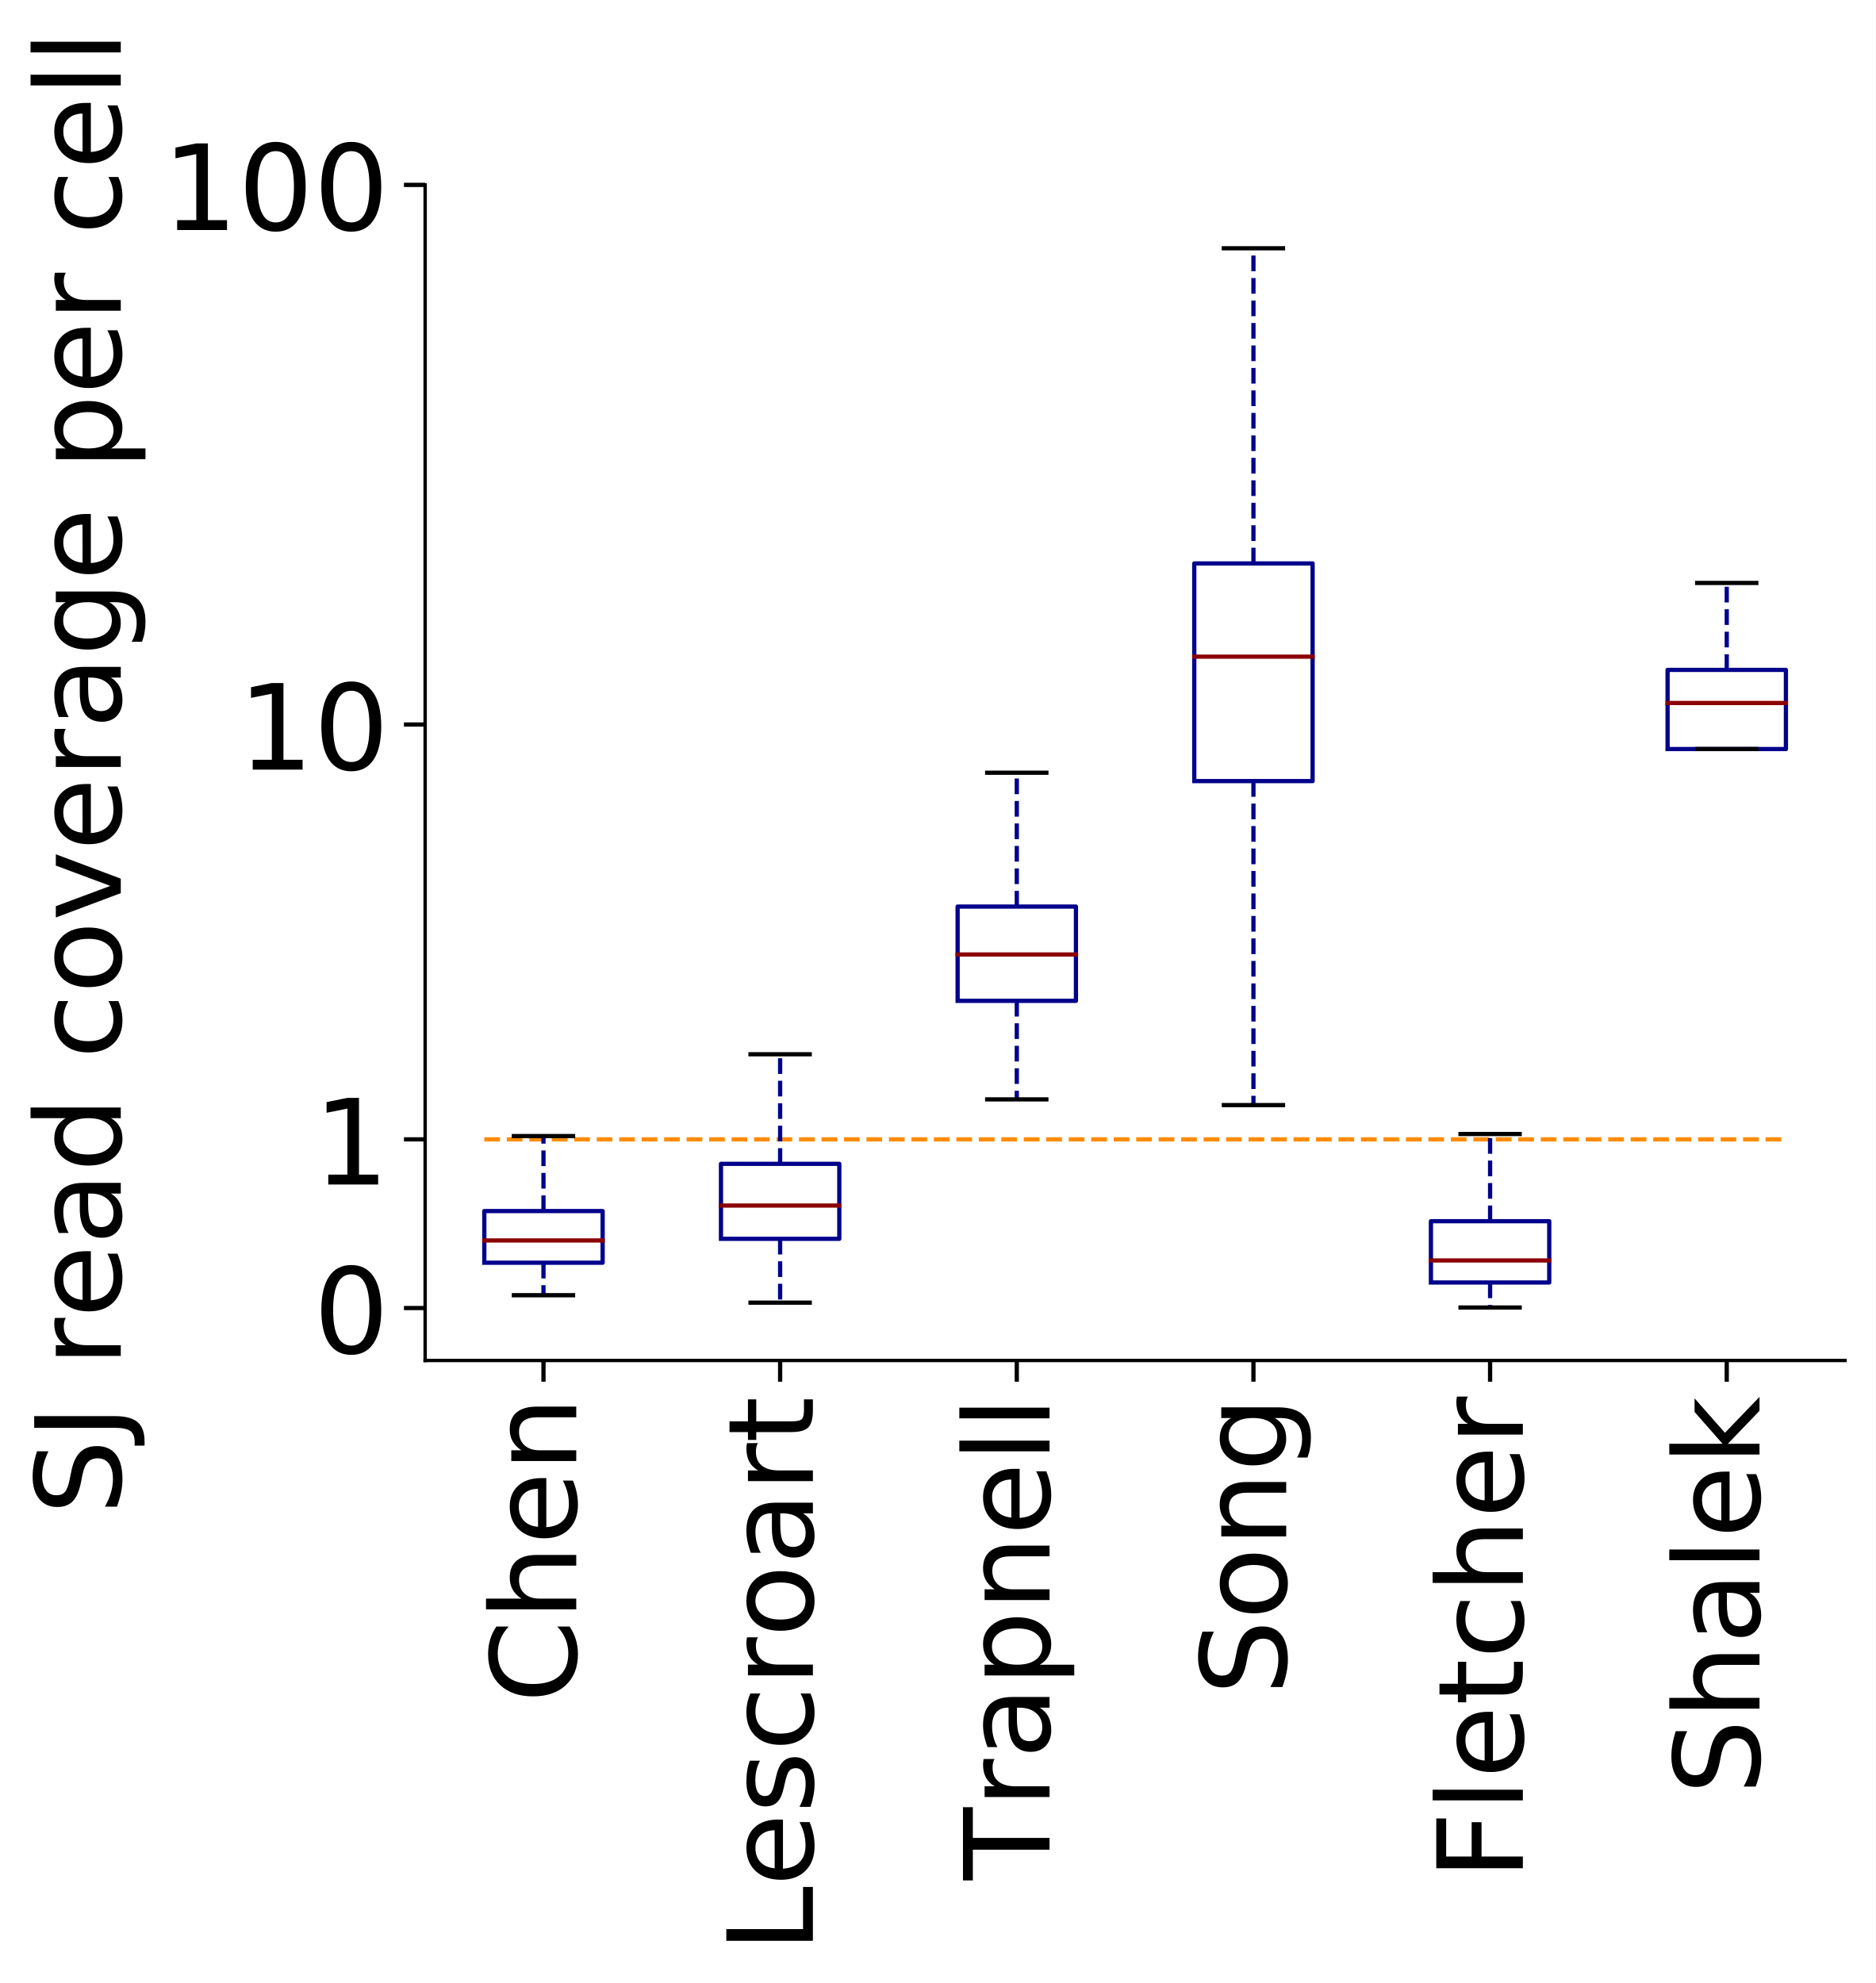
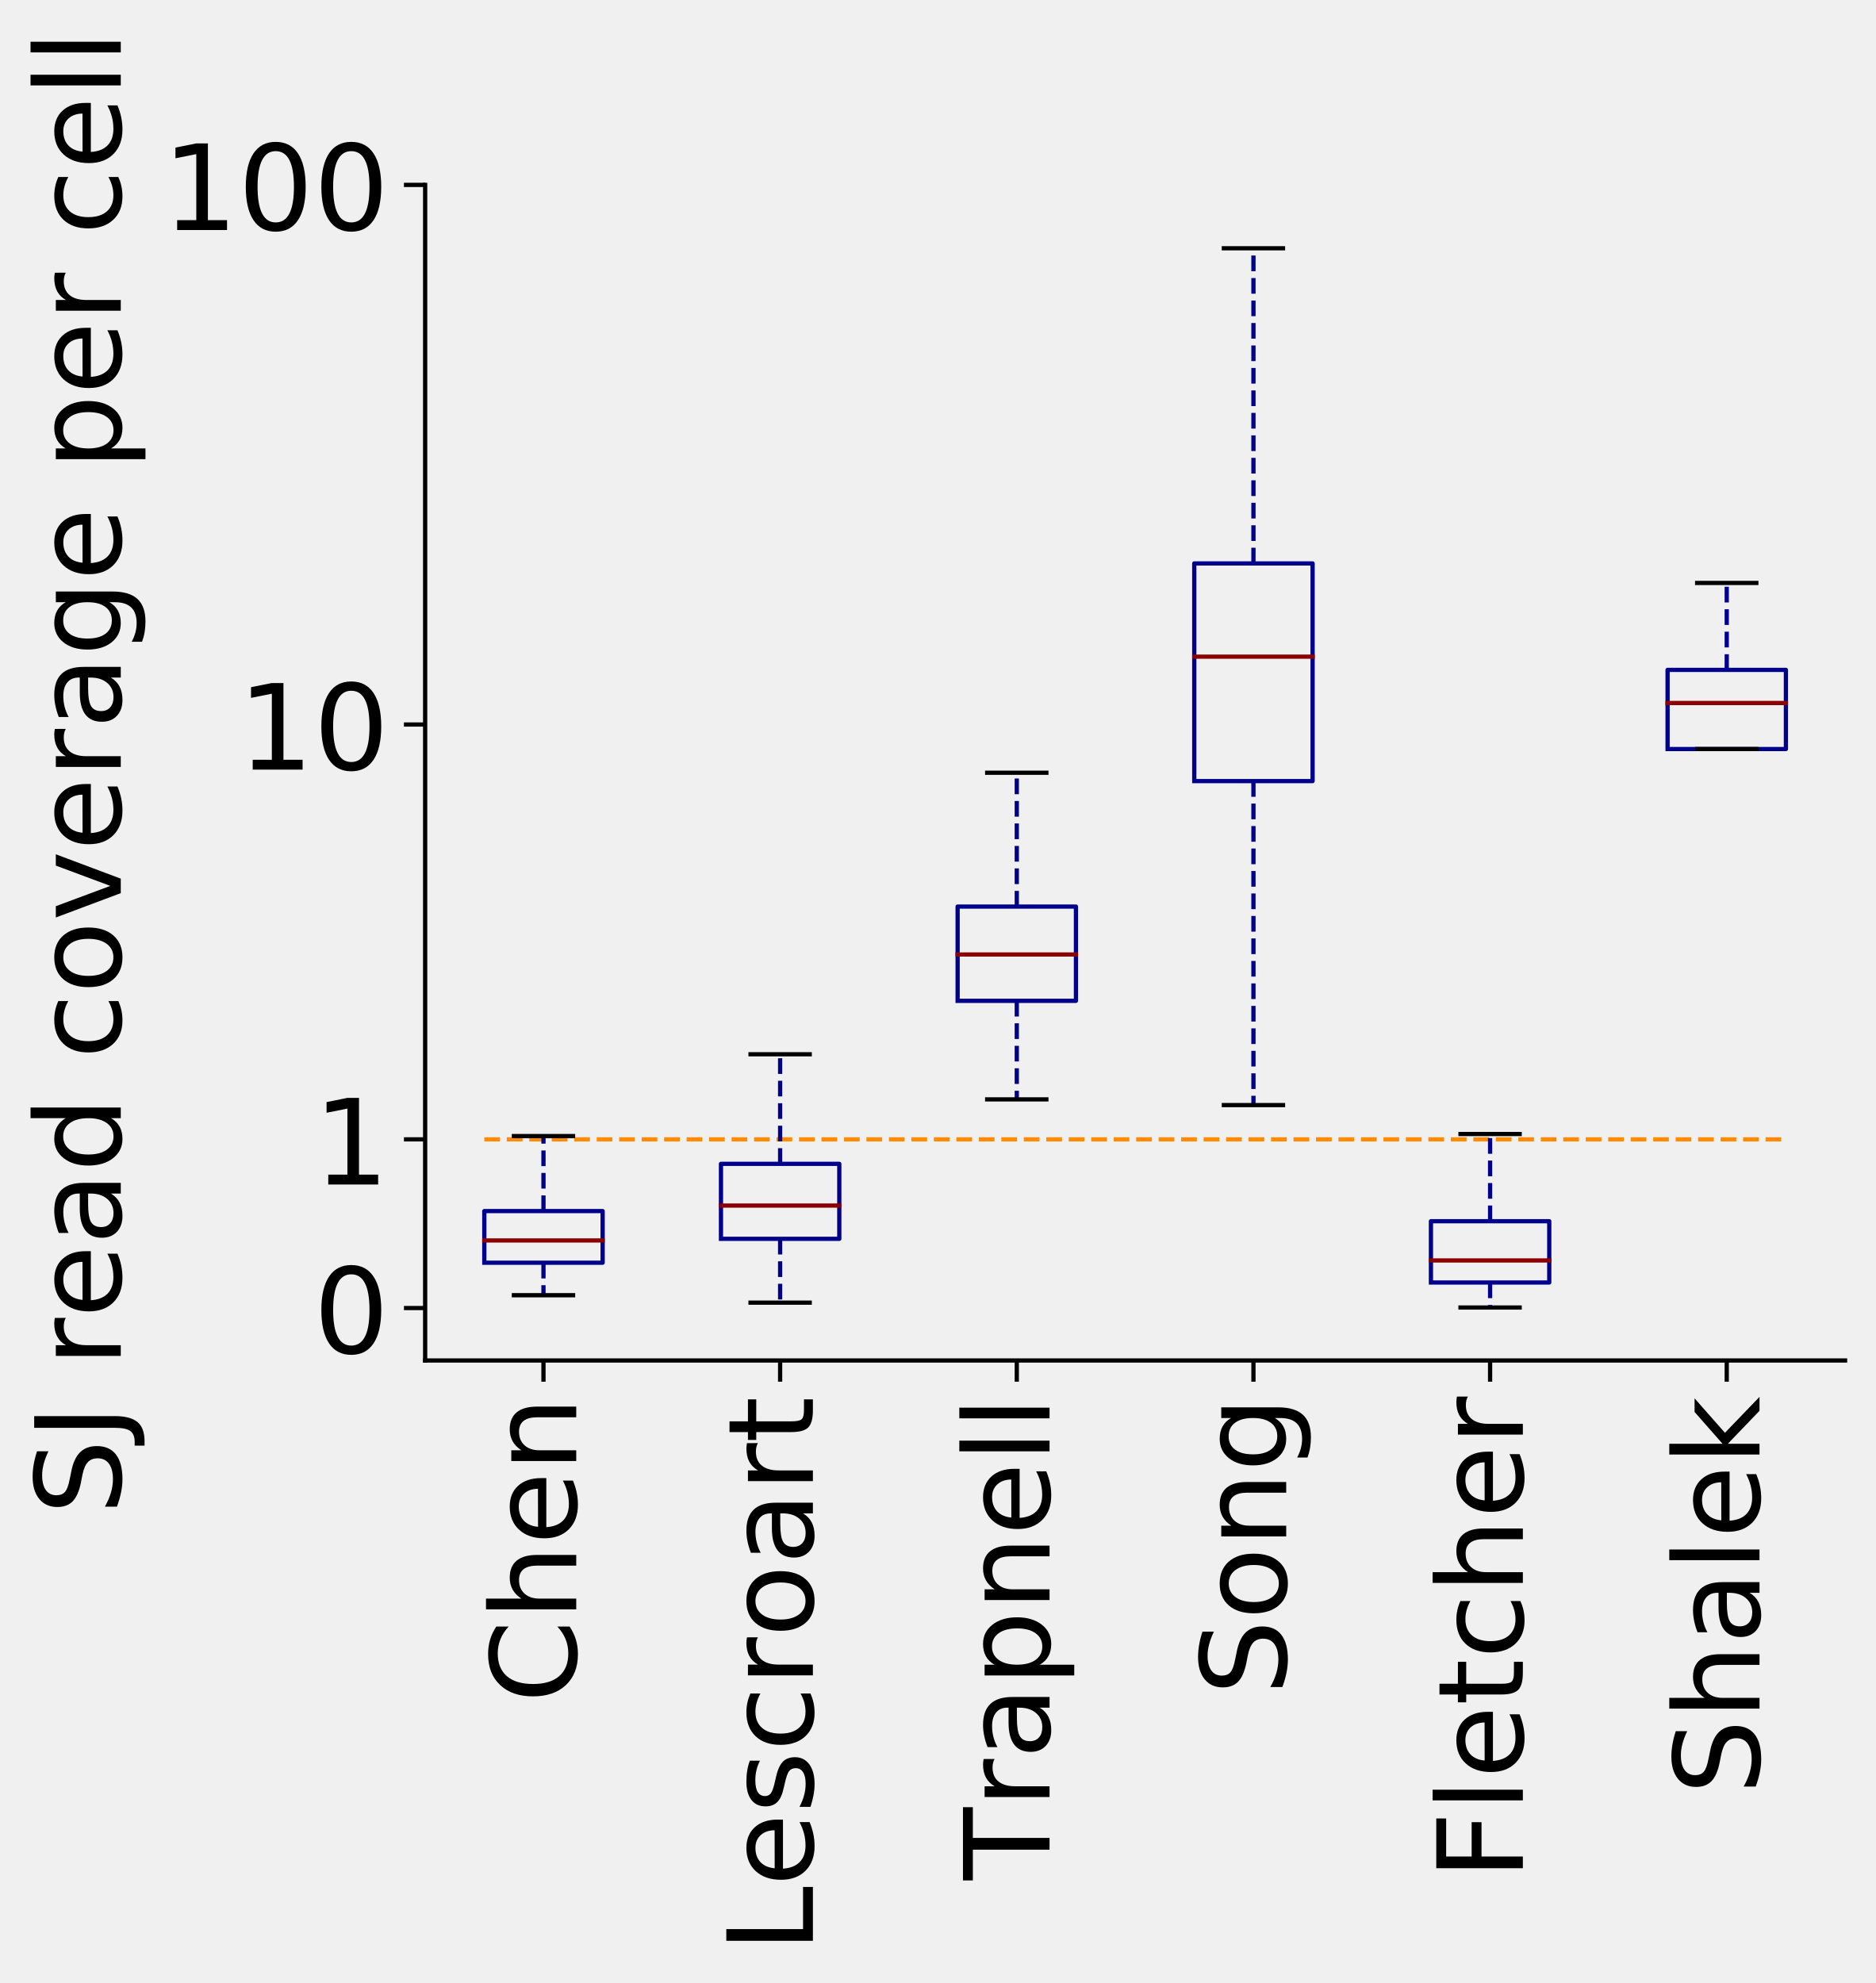
<svg xmlns="http://www.w3.org/2000/svg" xmlns:xlink="http://www.w3.org/1999/xlink" height="467.586pt" version="1.1" viewBox="0 0 442.244 467.586" width="442.244pt">
  <defs>
    <style type="text/css">
*{stroke-linecap:butt;stroke-linejoin:round;}
  </style>
  </defs>
  <g id="figure_1">
    <g id="patch_1">
-       <path d="M 0 467.586  L 442.244 467.586  L 442.244 0  L 0 0  z " style="fill:#ffffff;" />
+       <path d="M 0 467.586  L 442.244 467.586  L 442.244 0  L 0 0  z " style="fill:none;" />
    </g>
    <g id="axes_1">
      <g id="patch_2">
-         <path d="M 100.244 320.798  L 435.044 320.798  L 435.044 43.598  L 100.244 43.598  z " style="fill:#ffffff;" />
+         <path d="M 100.244 320.798  L 435.044 320.798  L 435.044 43.598  L 100.244 43.598  z " style="fill:none;" />
      </g>
      <g id="matplotlib.axis_1">
        <g id="xtick_1">
          <g id="line2d_1">
            <defs>
-               <path d="M 0 0  L 0 5  " id="md940c4e7e4" style="stroke:#000000;" />
-             </defs>
-             <g>
-               <use style="stroke:#000000;" x="128.144" xlink:href="#md940c4e7e4" y="320.798" />
+               <path d="M 0 0  L 0 5  " id="m76bfeadeec" style="stroke:#000000;" />
+             </defs>
+             <g>
+               <use style="stroke:#000000;" x="128.144" xlink:href="#m76bfeadeec" y="320.798" />
            </g>
          </g>
          <g id="text_1">
            <defs>
              <path d="M 64.406 67.281  L 64.406 56.891  Q 59.422 61.531 53.781 63.812  Q 48.141 66.109 41.797 66.109  Q 29.297 66.109 22.656 58.469  Q 16.016 50.828 16.016 36.375  Q 16.016 21.969 22.656 14.328  Q 29.297 6.688 41.797 6.688  Q 48.141 6.688 53.781 8.984  Q 59.422 11.281 64.406 15.922  L 64.406 5.609  Q 59.234 2.094 53.438 0.328  Q 47.656 -1.422 41.219 -1.422  Q 24.656 -1.422 15.125 8.703  Q 5.609 18.844 5.609 36.375  Q 5.609 53.953 15.125 64.078  Q 24.656 74.219 41.219 74.219  Q 47.75 74.219 53.531 72.484  Q 59.328 70.75 64.406 67.281  z " id="DejaVuSans-67" />
              <path d="M 54.891 33.016  L 54.891 0  L 45.906 0  L 45.906 32.719  Q 45.906 40.484 42.875 44.328  Q 39.844 48.188 33.797 48.188  Q 26.516 48.188 22.312 43.547  Q 18.109 38.922 18.109 30.906  L 18.109 0  L 9.078 0  L 9.078 75.984  L 18.109 75.984  L 18.109 46.188  Q 21.344 51.125 25.703 53.562  Q 30.078 56 35.797 56  Q 45.219 56 50.047 50.172  Q 54.891 44.344 54.891 33.016  z " id="DejaVuSans-104" />
              <path d="M 56.203 29.594  L 56.203 25.203  L 14.891 25.203  Q 15.484 15.922 20.484 11.062  Q 25.484 6.203 34.422 6.203  Q 39.594 6.203 44.453 7.469  Q 49.312 8.734 54.109 11.281  L 54.109 2.781  Q 49.266 0.734 44.188 -0.344  Q 39.109 -1.422 33.891 -1.422  Q 20.797 -1.422 13.156 6.188  Q 5.516 13.812 5.516 26.812  Q 5.516 40.234 12.766 48.109  Q 20.016 56 32.328 56  Q 43.359 56 49.781 48.891  Q 56.203 41.797 56.203 29.594  z M 47.219 32.234  Q 47.125 39.594 43.094 43.984  Q 39.062 48.391 32.422 48.391  Q 24.906 48.391 20.391 44.141  Q 15.875 39.891 15.188 32.172  z " id="DejaVuSans-101" />
              <path d="M 54.891 33.016  L 54.891 0  L 45.906 0  L 45.906 32.719  Q 45.906 40.484 42.875 44.328  Q 39.844 48.188 33.797 48.188  Q 26.516 48.188 22.312 43.547  Q 18.109 38.922 18.109 30.906  L 18.109 0  L 9.078 0  L 9.078 54.688  L 18.109 54.688  L 18.109 46.188  Q 21.344 51.125 25.703 53.562  Q 30.078 56 35.797 56  Q 45.219 56 50.047 50.172  Q 54.891 44.344 54.891 33.016  z " id="DejaVuSans-110" />
            </defs>
            <g transform="translate(135.87 401.5684)rotate(-90)scale(0.28 -0.28)">
              <use xlink:href="#DejaVuSans-67" />
              <use x="69.824" xlink:href="#DejaVuSans-104" />
              <use x="133.203" xlink:href="#DejaVuSans-101" />
              <use x="194.727" xlink:href="#DejaVuSans-110" />
            </g>
          </g>
        </g>
        <g id="xtick_2">
          <g id="line2d_2">
            <g>
-               <use style="stroke:#000000;" x="183.944" xlink:href="#md940c4e7e4" y="320.798" />
+               <use style="stroke:#000000;" x="183.944" xlink:href="#m76bfeadeec" y="320.798" />
            </g>
          </g>
          <g id="text_2">
            <defs>
              <path d="M 9.812 72.906  L 19.672 72.906  L 19.672 8.297  L 55.172 8.297  L 55.172 0  L 9.812 0  z " id="DejaVuSans-76" />
              <path d="M 44.281 53.078  L 44.281 44.578  Q 40.484 46.531 36.375 47.5  Q 32.281 48.484 27.875 48.484  Q 21.188 48.484 17.844 46.438  Q 14.5 44.391 14.5 40.281  Q 14.5 37.156 16.891 35.375  Q 19.281 33.594 26.516 31.984  L 29.594 31.297  Q 39.156 29.25 43.188 25.516  Q 47.219 21.781 47.219 15.094  Q 47.219 7.469 41.188 3.016  Q 35.156 -1.422 24.609 -1.422  Q 20.219 -1.422 15.453 -0.562  Q 10.688 0.297 5.422 2  L 5.422 11.281  Q 10.406 8.688 15.234 7.391  Q 20.062 6.109 24.812 6.109  Q 31.156 6.109 34.562 8.281  Q 37.984 10.453 37.984 14.406  Q 37.984 18.062 35.516 20.016  Q 33.062 21.969 24.703 23.781  L 21.578 24.516  Q 13.234 26.266 9.516 29.906  Q 5.812 33.547 5.812 39.891  Q 5.812 47.609 11.281 51.797  Q 16.75 56 26.812 56  Q 31.781 56 36.172 55.266  Q 40.578 54.547 44.281 53.078  z " id="DejaVuSans-115" />
              <path d="M 48.781 52.594  L 48.781 44.188  Q 44.969 46.297 41.141 47.344  Q 37.312 48.391 33.406 48.391  Q 24.656 48.391 19.812 42.844  Q 14.984 37.312 14.984 27.297  Q 14.984 17.281 19.812 11.734  Q 24.656 6.203 33.406 6.203  Q 37.312 6.203 41.141 7.25  Q 44.969 8.297 48.781 10.406  L 48.781 2.094  Q 45.016 0.344 40.984 -0.531  Q 36.969 -1.422 32.422 -1.422  Q 20.062 -1.422 12.781 6.344  Q 5.516 14.109 5.516 27.297  Q 5.516 40.672 12.859 48.328  Q 20.219 56 33.016 56  Q 37.156 56 41.109 55.141  Q 45.062 54.297 48.781 52.594  z " id="DejaVuSans-99" />
              <path d="M 41.109 46.297  Q 39.594 47.172 37.812 47.578  Q 36.031 48 33.891 48  Q 26.266 48 22.188 43.047  Q 18.109 38.094 18.109 28.812  L 18.109 0  L 9.078 0  L 9.078 54.688  L 18.109 54.688  L 18.109 46.188  Q 20.953 51.172 25.484 53.578  Q 30.031 56 36.531 56  Q 37.453 56 38.578 55.875  Q 39.703 55.766 41.062 55.516  z " id="DejaVuSans-114" />
              <path d="M 30.609 48.391  Q 23.391 48.391 19.188 42.75  Q 14.984 37.109 14.984 27.297  Q 14.984 17.484 19.156 11.844  Q 23.344 6.203 30.609 6.203  Q 37.797 6.203 41.984 11.859  Q 46.188 17.531 46.188 27.297  Q 46.188 37.016 41.984 42.703  Q 37.797 48.391 30.609 48.391  z M 30.609 56  Q 42.328 56 49.016 48.375  Q 55.719 40.766 55.719 27.297  Q 55.719 13.875 49.016 6.219  Q 42.328 -1.422 30.609 -1.422  Q 18.844 -1.422 12.172 6.219  Q 5.516 13.875 5.516 27.297  Q 5.516 40.766 12.172 48.375  Q 18.844 56 30.609 56  z " id="DejaVuSans-111" />
              <path d="M 34.281 27.484  Q 23.391 27.484 19.188 25  Q 14.984 22.516 14.984 16.5  Q 14.984 11.719 18.141 8.906  Q 21.297 6.109 26.703 6.109  Q 34.188 6.109 38.703 11.406  Q 43.219 16.703 43.219 25.484  L 43.219 27.484  z M 52.203 31.203  L 52.203 0  L 43.219 0  L 43.219 8.297  Q 40.141 3.328 35.547 0.953  Q 30.953 -1.422 24.312 -1.422  Q 15.922 -1.422 10.953 3.297  Q 6 8.016 6 15.922  Q 6 25.141 12.172 29.828  Q 18.359 34.516 30.609 34.516  L 43.219 34.516  L 43.219 35.406  Q 43.219 41.609 39.141 45  Q 35.062 48.391 27.688 48.391  Q 23 48.391 18.547 47.266  Q 14.109 46.141 10.016 43.891  L 10.016 52.203  Q 14.938 54.109 19.578 55.047  Q 24.219 56 28.609 56  Q 40.484 56 46.344 49.844  Q 52.203 43.703 52.203 31.203  z " id="DejaVuSans-97" />
              <path d="M 18.312 70.219  L 18.312 54.688  L 36.812 54.688  L 36.812 47.703  L 18.312 47.703  L 18.312 18.016  Q 18.312 11.328 20.141 9.422  Q 21.969 7.516 27.594 7.516  L 36.812 7.516  L 36.812 0  L 27.594 0  Q 17.188 0 13.234 3.875  Q 9.281 7.766 9.281 18.016  L 9.281 47.703  L 2.688 47.703  L 2.688 54.688  L 9.281 54.688  L 9.281 70.219  z " id="DejaVuSans-116" />
            </defs>
            <g transform="translate(191.67 460.3859)rotate(-90)scale(0.28 -0.28)">
              <use xlink:href="#DejaVuSans-76" />
              <use x="55.697" xlink:href="#DejaVuSans-101" />
              <use x="117.221" xlink:href="#DejaVuSans-115" />
              <use x="169.32" xlink:href="#DejaVuSans-99" />
              <use x="224.301" xlink:href="#DejaVuSans-114" />
              <use x="265.383" xlink:href="#DejaVuSans-111" />
              <use x="326.564" xlink:href="#DejaVuSans-97" />
              <use x="387.844" xlink:href="#DejaVuSans-114" />
              <use x="428.957" xlink:href="#DejaVuSans-116" />
            </g>
          </g>
        </g>
        <g id="xtick_3">
          <g id="line2d_3">
            <g>
-               <use style="stroke:#000000;" x="239.744" xlink:href="#md940c4e7e4" y="320.798" />
+               <use style="stroke:#000000;" x="239.744" xlink:href="#m76bfeadeec" y="320.798" />
            </g>
          </g>
          <g id="text_3">
            <defs>
              <path d="M -0.297 72.906  L 61.375 72.906  L 61.375 64.594  L 35.5 64.594  L 35.5 0  L 25.594 0  L 25.594 64.594  L -0.297 64.594  z " id="DejaVuSans-84" />
              <path d="M 18.109 8.203  L 18.109 -20.797  L 9.078 -20.797  L 9.078 54.688  L 18.109 54.688  L 18.109 46.391  Q 20.953 51.266 25.266 53.625  Q 29.594 56 35.594 56  Q 45.562 56 51.781 48.094  Q 58.016 40.188 58.016 27.297  Q 58.016 14.406 51.781 6.484  Q 45.562 -1.422 35.594 -1.422  Q 29.594 -1.422 25.266 0.953  Q 20.953 3.328 18.109 8.203  z M 48.688 27.297  Q 48.688 37.203 44.609 42.844  Q 40.531 48.484 33.406 48.484  Q 26.266 48.484 22.188 42.844  Q 18.109 37.203 18.109 27.297  Q 18.109 17.391 22.188 11.75  Q 26.266 6.109 33.406 6.109  Q 40.531 6.109 44.609 11.75  Q 48.688 17.391 48.688 27.297  z " id="DejaVuSans-112" />
              <path d="M 9.422 75.984  L 18.406 75.984  L 18.406 0  L 9.422 0  z " id="DejaVuSans-108" />
            </defs>
            <g transform="translate(247.47 443.3147)rotate(-90)scale(0.28 -0.28)">
              <use xlink:href="#DejaVuSans-84" />
              <use x="60.865" xlink:href="#DejaVuSans-114" />
              <use x="101.979" xlink:href="#DejaVuSans-97" />
              <use x="163.258" xlink:href="#DejaVuSans-112" />
              <use x="226.734" xlink:href="#DejaVuSans-110" />
              <use x="290.113" xlink:href="#DejaVuSans-101" />
              <use x="351.637" xlink:href="#DejaVuSans-108" />
              <use x="379.42" xlink:href="#DejaVuSans-108" />
            </g>
          </g>
        </g>
        <g id="xtick_4">
          <g id="line2d_4">
            <g>
-               <use style="stroke:#000000;" x="295.544" xlink:href="#md940c4e7e4" y="320.798" />
+               <use style="stroke:#000000;" x="295.544" xlink:href="#m76bfeadeec" y="320.798" />
            </g>
          </g>
          <g id="text_4">
            <defs>
              <path d="M 53.516 70.516  L 53.516 60.891  Q 47.906 63.578 42.922 64.891  Q 37.938 66.219 33.297 66.219  Q 25.25 66.219 20.875 63.094  Q 16.5 59.969 16.5 54.203  Q 16.5 49.359 19.406 46.891  Q 22.312 44.438 30.422 42.922  L 36.375 41.703  Q 47.406 39.594 52.656 34.297  Q 57.906 29 57.906 20.125  Q 57.906 9.516 50.797 4.047  Q 43.703 -1.422 29.984 -1.422  Q 24.812 -1.422 18.969 -0.25  Q 13.141 0.922 6.891 3.219  L 6.891 13.375  Q 12.891 10.016 18.656 8.297  Q 24.422 6.594 29.984 6.594  Q 38.422 6.594 43.016 9.906  Q 47.609 13.234 47.609 19.391  Q 47.609 24.75 44.312 27.781  Q 41.016 30.812 33.5 32.328  L 27.484 33.5  Q 16.453 35.688 11.516 40.375  Q 6.594 45.062 6.594 53.422  Q 6.594 63.094 13.406 68.656  Q 20.219 74.219 32.172 74.219  Q 37.312 74.219 42.625 73.281  Q 47.953 72.359 53.516 70.516  z " id="DejaVuSans-83" />
              <path d="M 45.406 27.984  Q 45.406 37.75 41.375 43.109  Q 37.359 48.484 30.078 48.484  Q 22.859 48.484 18.828 43.109  Q 14.797 37.75 14.797 27.984  Q 14.797 18.266 18.828 12.891  Q 22.859 7.516 30.078 7.516  Q 37.359 7.516 41.375 12.891  Q 45.406 18.266 45.406 27.984  z M 54.391 6.781  Q 54.391 -7.172 48.188 -13.984  Q 42 -20.797 29.203 -20.797  Q 24.469 -20.797 20.266 -20.094  Q 16.062 -19.391 12.109 -17.922  L 12.109 -9.188  Q 16.062 -11.328 19.922 -12.344  Q 23.781 -13.375 27.781 -13.375  Q 36.625 -13.375 41.016 -8.766  Q 45.406 -4.156 45.406 5.172  L 45.406 9.625  Q 42.625 4.781 38.281 2.391  Q 33.938 0 27.875 0  Q 17.828 0 11.672 7.656  Q 5.516 15.328 5.516 27.984  Q 5.516 40.672 11.672 48.328  Q 17.828 56 27.875 56  Q 33.938 56 38.281 53.609  Q 42.625 51.219 45.406 46.391  L 45.406 54.688  L 54.391 54.688  z " id="DejaVuSans-103" />
            </defs>
            <g transform="translate(303.27 399.7266)rotate(-90)scale(0.28 -0.28)">
              <use xlink:href="#DejaVuSans-83" />
              <use x="63.477" xlink:href="#DejaVuSans-111" />
              <use x="124.658" xlink:href="#DejaVuSans-110" />
              <use x="188.037" xlink:href="#DejaVuSans-103" />
            </g>
          </g>
        </g>
        <g id="xtick_5">
          <g id="line2d_5">
            <g>
-               <use style="stroke:#000000;" x="351.344" xlink:href="#md940c4e7e4" y="320.798" />
+               <use style="stroke:#000000;" x="351.344" xlink:href="#m76bfeadeec" y="320.798" />
            </g>
          </g>
          <g id="text_5">
            <defs>
              <path d="M 9.812 72.906  L 51.703 72.906  L 51.703 64.594  L 19.672 64.594  L 19.672 43.109  L 48.578 43.109  L 48.578 34.812  L 19.672 34.812  L 19.672 0  L 9.812 0  z " id="DejaVuSans-70" />
            </defs>
            <g transform="translate(359.07 443.2666)rotate(-90)scale(0.28 -0.28)">
              <use xlink:href="#DejaVuSans-70" />
              <use x="57.52" xlink:href="#DejaVuSans-108" />
              <use x="85.303" xlink:href="#DejaVuSans-101" />
              <use x="146.826" xlink:href="#DejaVuSans-116" />
              <use x="186.035" xlink:href="#DejaVuSans-99" />
              <use x="241.016" xlink:href="#DejaVuSans-104" />
              <use x="304.395" xlink:href="#DejaVuSans-101" />
              <use x="365.918" xlink:href="#DejaVuSans-114" />
            </g>
          </g>
        </g>
        <g id="xtick_6">
          <g id="line2d_6">
            <g>
-               <use style="stroke:#000000;" x="407.144" xlink:href="#md940c4e7e4" y="320.798" />
+               <use style="stroke:#000000;" x="407.144" xlink:href="#m76bfeadeec" y="320.798" />
            </g>
          </g>
          <g id="text_6">
            <defs>
              <path d="M 9.078 75.984  L 18.109 75.984  L 18.109 31.109  L 44.922 54.688  L 56.391 54.688  L 27.391 29.109  L 57.625 0  L 45.906 0  L 18.109 26.703  L 18.109 0  L 9.078 0  z " id="DejaVuSans-107" />
            </defs>
            <g transform="translate(414.87 423.1984)rotate(-90)scale(0.28 -0.28)">
              <use xlink:href="#DejaVuSans-83" />
              <use x="63.477" xlink:href="#DejaVuSans-104" />
              <use x="126.855" xlink:href="#DejaVuSans-97" />
              <use x="188.135" xlink:href="#DejaVuSans-108" />
              <use x="215.918" xlink:href="#DejaVuSans-101" />
              <use x="277.441" xlink:href="#DejaVuSans-107" />
            </g>
          </g>
        </g>
      </g>
      <g id="matplotlib.axis_2">
        <g id="ytick_1">
          <g id="line2d_7">
            <defs>
-               <path d="M 0 0  L -5 0  " id="m7cf2bd9c4a" style="stroke:#000000;" />
-             </defs>
-             <g>
-               <use style="stroke:#000000;" x="100.244" xlink:href="#m7cf2bd9c4a" y="308.437" />
+               <path d="M 0 0  L -5 0  " id="m19c609152f" style="stroke:#000000;" />
+             </defs>
+             <g>
+               <use style="stroke:#000000;" x="100.244" xlink:href="#m19c609152f" y="308.437" />
            </g>
          </g>
          <g id="text_7">
            <defs>
              <path d="M 31.781 66.406  Q 24.172 66.406 20.328 58.906  Q 16.5 51.422 16.5 36.375  Q 16.5 21.391 20.328 13.891  Q 24.172 6.391 31.781 6.391  Q 39.453 6.391 43.281 13.891  Q 47.125 21.391 47.125 36.375  Q 47.125 51.422 43.281 58.906  Q 39.453 66.406 31.781 66.406  z M 31.781 74.219  Q 44.047 74.219 50.516 64.516  Q 56.984 54.828 56.984 36.375  Q 56.984 17.969 50.516 8.266  Q 44.047 -1.422 31.781 -1.422  Q 19.531 -1.422 13.062 8.266  Q 6.594 17.969 6.594 36.375  Q 6.594 54.828 13.062 64.516  Q 19.531 74.219 31.781 74.219  z " id="DejaVuSans-48" />
            </defs>
            <g transform="translate(73.92875 319.075)scale(0.28 -0.28)">
              <use xlink:href="#DejaVuSans-48" />
            </g>
          </g>
        </g>
        <g id="ytick_2">
          <g id="line2d_8">
            <g>
-               <use style="stroke:#000000;" x="100.244" xlink:href="#m7cf2bd9c4a" y="268.661" />
+               <use style="stroke:#000000;" x="100.244" xlink:href="#m19c609152f" y="268.661" />
            </g>
          </g>
          <g id="text_8">
            <defs>
              <path d="M 12.406 8.297  L 28.516 8.297  L 28.516 63.922  L 10.984 60.406  L 10.984 69.391  L 28.422 72.906  L 38.281 72.906  L 38.281 8.297  L 54.391 8.297  L 54.391 0  L 12.406 0  z " id="DejaVuSans-49" />
            </defs>
            <g transform="translate(73.92875 279.2987)scale(0.28 -0.28)">
              <use xlink:href="#DejaVuSans-49" />
            </g>
          </g>
        </g>
        <g id="ytick_3">
          <g id="line2d_9">
            <g>
-               <use style="stroke:#000000;" x="100.244" xlink:href="#m7cf2bd9c4a" y="170.834" />
+               <use style="stroke:#000000;" x="100.244" xlink:href="#m19c609152f" y="170.834" />
            </g>
          </g>
          <g id="text_9">
            <g transform="translate(56.11375 181.4714)scale(0.28 -0.28)">
              <use xlink:href="#DejaVuSans-49" />
              <use x="63.623" xlink:href="#DejaVuSans-48" />
            </g>
          </g>
        </g>
        <g id="ytick_4">
          <g id="line2d_10">
            <g>
-               <use style="stroke:#000000;" x="100.244" xlink:href="#m7cf2bd9c4a" y="43.598" />
+               <use style="stroke:#000000;" x="100.244" xlink:href="#m19c609152f" y="43.598" />
            </g>
          </g>
          <g id="text_10">
            <g transform="translate(38.29875 54.23562)scale(0.28 -0.28)">
              <use xlink:href="#DejaVuSans-49" />
              <use x="63.623" xlink:href="#DejaVuSans-48" />
              <use x="127.246" xlink:href="#DejaVuSans-48" />
            </g>
          </g>
        </g>
        <g id="text_11">
          <defs>
            <path d="M 9.812 72.906  L 19.672 72.906  L 19.672 5.078  Q 19.672 -8.109 14.672 -14.062  Q 9.672 -20.016 -1.422 -20.016  L -5.172 -20.016  L -5.172 -11.719  L -2.094 -11.719  Q 4.438 -11.719 7.125 -8.047  Q 9.812 -4.391 9.812 5.078  z " id="DejaVuSans-74" />
            <path id="DejaVuSans-32" />
            <path d="M 45.406 46.391  L 45.406 75.984  L 54.391 75.984  L 54.391 0  L 45.406 0  L 45.406 8.203  Q 42.578 3.328 38.25 0.953  Q 33.938 -1.422 27.875 -1.422  Q 17.969 -1.422 11.734 6.484  Q 5.516 14.406 5.516 27.297  Q 5.516 40.188 11.734 48.094  Q 17.969 56 27.875 56  Q 33.938 56 38.25 53.625  Q 42.578 51.266 45.406 46.391  z M 14.797 27.297  Q 14.797 17.391 18.875 11.75  Q 22.953 6.109 30.078 6.109  Q 37.203 6.109 41.297 11.75  Q 45.406 17.391 45.406 27.297  Q 45.406 37.203 41.297 42.844  Q 37.203 48.484 30.078 48.484  Q 22.953 48.484 18.875 42.844  Q 14.797 37.203 14.797 27.297  z " id="DejaVuSans-100" />
            <path d="M 2.984 54.688  L 12.5 54.688  L 29.594 8.797  L 46.688 54.688  L 56.203 54.688  L 35.688 0  L 23.484 0  z " id="DejaVuSans-118" />
          </defs>
          <g transform="translate(28.47563 357.1956)rotate(-90)scale(0.28 -0.28)">
            <use xlink:href="#DejaVuSans-83" />
            <use x="63.477" xlink:href="#DejaVuSans-74" />
            <use x="92.969" xlink:href="#DejaVuSans-32" />
            <use x="124.756" xlink:href="#DejaVuSans-114" />
            <use x="165.838" xlink:href="#DejaVuSans-101" />
            <use x="227.361" xlink:href="#DejaVuSans-97" />
            <use x="288.641" xlink:href="#DejaVuSans-100" />
            <use x="352.117" xlink:href="#DejaVuSans-32" />
            <use x="383.904" xlink:href="#DejaVuSans-99" />
            <use x="438.885" xlink:href="#DejaVuSans-111" />
            <use x="500.066" xlink:href="#DejaVuSans-118" />
            <use x="559.246" xlink:href="#DejaVuSans-101" />
            <use x="620.77" xlink:href="#DejaVuSans-114" />
            <use x="661.883" xlink:href="#DejaVuSans-97" />
            <use x="723.162" xlink:href="#DejaVuSans-103" />
            <use x="786.639" xlink:href="#DejaVuSans-101" />
            <use x="848.162" xlink:href="#DejaVuSans-32" />
            <use x="879.949" xlink:href="#DejaVuSans-112" />
            <use x="943.426" xlink:href="#DejaVuSans-101" />
            <use x="1004.949" xlink:href="#DejaVuSans-114" />
            <use x="1046.062" xlink:href="#DejaVuSans-32" />
            <use x="1077.85" xlink:href="#DejaVuSans-99" />
            <use x="1132.83" xlink:href="#DejaVuSans-101" />
            <use x="1194.354" xlink:href="#DejaVuSans-108" />
            <use x="1222.137" xlink:href="#DejaVuSans-108" />
          </g>
        </g>
      </g>
      <g id="line2d_11">
-         <path clip-path="url(#p51a4ef7380)" d="M 114.194 268.661  L 421.094 268.661  " style="fill:none;stroke:#ff8c00;stroke-dasharray:3.7,1.6;stroke-dashoffset:0;" />
+         <path clip-path="url(#pb08b79e9ce)" d="M 114.194 268.661  L 421.094 268.661  " style="fill:none;stroke:#ff8c00;stroke-dasharray:3.7,1.6;stroke-dashoffset:0;" />
      </g>
      <g id="line2d_12">
-         <path clip-path="url(#p51a4ef7380)" d="M 114.194 297.744  L 142.094 297.744  L 142.094 285.569  L 114.194 285.569  L 114.194 297.744  " style="fill:none;stroke:#00008b;stroke-linecap:square;" />
+         <path clip-path="url(#pb08b79e9ce)" d="M 114.194 297.744  L 142.094 297.744  L 142.094 285.569  L 114.194 285.569  L 114.194 297.744  " style="fill:none;stroke:#00008b;stroke-linecap:square;" />
      </g>
      <g id="line2d_13">
-         <path clip-path="url(#p51a4ef7380)" d="M 128.144 297.744  L 128.144 305.408  " style="fill:none;stroke:#00008b;stroke-dasharray:3.7,1.6;stroke-dashoffset:0;" />
+         <path clip-path="url(#pb08b79e9ce)" d="M 128.144 297.744  L 128.144 305.408  " style="fill:none;stroke:#00008b;stroke-dasharray:3.7,1.6;stroke-dashoffset:0;" />
      </g>
      <g id="line2d_14">
-         <path clip-path="url(#p51a4ef7380)" d="M 128.144 285.569  L 128.144 267.881  " style="fill:none;stroke:#00008b;stroke-dasharray:3.7,1.6;stroke-dashoffset:0;" />
+         <path clip-path="url(#pb08b79e9ce)" d="M 128.144 285.569  L 128.144 267.881  " style="fill:none;stroke:#00008b;stroke-dasharray:3.7,1.6;stroke-dashoffset:0;" />
      </g>
      <g id="line2d_15">
-         <path clip-path="url(#p51a4ef7380)" d="M 121.169 305.408  L 135.119 305.408  " style="fill:none;stroke:#000000;stroke-linecap:square;" />
+         <path clip-path="url(#pb08b79e9ce)" d="M 121.169 305.408  L 135.119 305.408  " style="fill:none;stroke:#000000;stroke-linecap:square;" />
      </g>
      <g id="line2d_16">
-         <path clip-path="url(#p51a4ef7380)" d="M 121.169 267.881  L 135.119 267.881  " style="fill:none;stroke:#000000;stroke-linecap:square;" />
+         <path clip-path="url(#pb08b79e9ce)" d="M 121.169 267.881  L 135.119 267.881  " style="fill:none;stroke:#000000;stroke-linecap:square;" />
      </g>
      <g id="line2d_17">
-         <path clip-path="url(#p51a4ef7380)" d="M 169.994 292.107  L 197.894 292.107  L 197.894 274.434  L 169.994 274.434  L 169.994 292.107  " style="fill:none;stroke:#00008b;stroke-linecap:square;" />
+         <path clip-path="url(#pb08b79e9ce)" d="M 169.994 292.107  L 197.894 292.107  L 197.894 274.434  L 169.994 274.434  L 169.994 292.107  " style="fill:none;stroke:#00008b;stroke-linecap:square;" />
      </g>
      <g id="line2d_18">
-         <path clip-path="url(#p51a4ef7380)" d="M 183.944 292.107  L 183.944 307.16  " style="fill:none;stroke:#00008b;stroke-dasharray:3.7,1.6;stroke-dashoffset:0;" />
+         <path clip-path="url(#pb08b79e9ce)" d="M 183.944 292.107  L 183.944 307.16  " style="fill:none;stroke:#00008b;stroke-dasharray:3.7,1.6;stroke-dashoffset:0;" />
      </g>
      <g id="line2d_19">
-         <path clip-path="url(#p51a4ef7380)" d="M 183.944 274.434  L 183.944 248.591  " style="fill:none;stroke:#00008b;stroke-dasharray:3.7,1.6;stroke-dashoffset:0;" />
+         <path clip-path="url(#pb08b79e9ce)" d="M 183.944 274.434  L 183.944 248.591  " style="fill:none;stroke:#00008b;stroke-dasharray:3.7,1.6;stroke-dashoffset:0;" />
      </g>
      <g id="line2d_20">
-         <path clip-path="url(#p51a4ef7380)" d="M 176.969 307.16  L 190.919 307.16  " style="fill:none;stroke:#000000;stroke-linecap:square;" />
+         <path clip-path="url(#pb08b79e9ce)" d="M 176.969 307.16  L 190.919 307.16  " style="fill:none;stroke:#000000;stroke-linecap:square;" />
      </g>
      <g id="line2d_21">
-         <path clip-path="url(#p51a4ef7380)" d="M 176.969 248.591  L 190.919 248.591  " style="fill:none;stroke:#000000;stroke-linecap:square;" />
+         <path clip-path="url(#pb08b79e9ce)" d="M 176.969 248.591  L 190.919 248.591  " style="fill:none;stroke:#000000;stroke-linecap:square;" />
      </g>
      <g id="line2d_22">
-         <path clip-path="url(#p51a4ef7380)" d="M 225.794 235.993  L 253.694 235.993  L 253.694 213.77  L 225.794 213.77  L 225.794 235.993  " style="fill:none;stroke:#00008b;stroke-linecap:square;" />
+         <path clip-path="url(#pb08b79e9ce)" d="M 225.794 235.993  L 253.694 235.993  L 253.694 213.77  L 225.794 213.77  L 225.794 235.993  " style="fill:none;stroke:#00008b;stroke-linecap:square;" />
      </g>
      <g id="line2d_23">
-         <path clip-path="url(#p51a4ef7380)" d="M 239.744 235.993  L 239.744 259.226  " style="fill:none;stroke:#00008b;stroke-dasharray:3.7,1.6;stroke-dashoffset:0;" />
+         <path clip-path="url(#pb08b79e9ce)" d="M 239.744 235.993  L 239.744 259.226  " style="fill:none;stroke:#00008b;stroke-dasharray:3.7,1.6;stroke-dashoffset:0;" />
      </g>
      <g id="line2d_24">
-         <path clip-path="url(#p51a4ef7380)" d="M 239.744 213.77  L 239.744 182.205  " style="fill:none;stroke:#00008b;stroke-dasharray:3.7,1.6;stroke-dashoffset:0;" />
+         <path clip-path="url(#pb08b79e9ce)" d="M 239.744 213.77  L 239.744 182.205  " style="fill:none;stroke:#00008b;stroke-dasharray:3.7,1.6;stroke-dashoffset:0;" />
      </g>
      <g id="line2d_25">
-         <path clip-path="url(#p51a4ef7380)" d="M 232.769 259.226  L 246.719 259.226  " style="fill:none;stroke:#000000;stroke-linecap:square;" />
+         <path clip-path="url(#pb08b79e9ce)" d="M 232.769 259.226  L 246.719 259.226  " style="fill:none;stroke:#000000;stroke-linecap:square;" />
      </g>
      <g id="line2d_26">
-         <path clip-path="url(#p51a4ef7380)" d="M 232.769 182.205  L 246.719 182.205  " style="fill:none;stroke:#000000;stroke-linecap:square;" />
+         <path clip-path="url(#pb08b79e9ce)" d="M 232.769 182.205  L 246.719 182.205  " style="fill:none;stroke:#000000;stroke-linecap:square;" />
      </g>
      <g id="line2d_27">
-         <path clip-path="url(#p51a4ef7380)" d="M 281.594 184.18  L 309.494 184.18  L 309.494 132.856  L 281.594 132.856  L 281.594 184.18  " style="fill:none;stroke:#00008b;stroke-linecap:square;" />
+         <path clip-path="url(#pb08b79e9ce)" d="M 281.594 184.18  L 309.494 184.18  L 309.494 132.856  L 281.594 132.856  L 281.594 184.18  " style="fill:none;stroke:#00008b;stroke-linecap:square;" />
      </g>
      <g id="line2d_28">
-         <path clip-path="url(#p51a4ef7380)" d="M 295.544 184.18  L 295.544 260.577  " style="fill:none;stroke:#00008b;stroke-dasharray:3.7,1.6;stroke-dashoffset:0;" />
+         <path clip-path="url(#pb08b79e9ce)" d="M 295.544 184.18  L 295.544 260.577  " style="fill:none;stroke:#00008b;stroke-dasharray:3.7,1.6;stroke-dashoffset:0;" />
      </g>
      <g id="line2d_29">
-         <path clip-path="url(#p51a4ef7380)" d="M 295.544 132.856  L 295.544 58.545  " style="fill:none;stroke:#00008b;stroke-dasharray:3.7,1.6;stroke-dashoffset:0;" />
+         <path clip-path="url(#pb08b79e9ce)" d="M 295.544 132.856  L 295.544 58.545  " style="fill:none;stroke:#00008b;stroke-dasharray:3.7,1.6;stroke-dashoffset:0;" />
      </g>
      <g id="line2d_30">
-         <path clip-path="url(#p51a4ef7380)" d="M 288.569 260.577  L 302.519 260.577  " style="fill:none;stroke:#000000;stroke-linecap:square;" />
+         <path clip-path="url(#pb08b79e9ce)" d="M 288.569 260.577  L 302.519 260.577  " style="fill:none;stroke:#000000;stroke-linecap:square;" />
      </g>
      <g id="line2d_31">
-         <path clip-path="url(#p51a4ef7380)" d="M 288.569 58.545  L 302.519 58.545  " style="fill:none;stroke:#000000;stroke-linecap:square;" />
+         <path clip-path="url(#pb08b79e9ce)" d="M 288.569 58.545  L 302.519 58.545  " style="fill:none;stroke:#000000;stroke-linecap:square;" />
      </g>
      <g id="line2d_32">
-         <path clip-path="url(#p51a4ef7380)" d="M 337.394 302.406  L 365.294 302.406  L 365.294 287.961  L 337.394 287.961  L 337.394 302.406  " style="fill:none;stroke:#00008b;stroke-linecap:square;" />
+         <path clip-path="url(#pb08b79e9ce)" d="M 337.394 302.406  L 365.294 302.406  L 365.294 287.961  L 337.394 287.961  L 337.394 302.406  " style="fill:none;stroke:#00008b;stroke-linecap:square;" />
      </g>
      <g id="line2d_33">
-         <path clip-path="url(#p51a4ef7380)" d="M 351.344 302.406  L 351.344 308.31  " style="fill:none;stroke:#00008b;stroke-dasharray:3.7,1.6;stroke-dashoffset:0;" />
+         <path clip-path="url(#pb08b79e9ce)" d="M 351.344 302.406  L 351.344 308.31  " style="fill:none;stroke:#00008b;stroke-dasharray:3.7,1.6;stroke-dashoffset:0;" />
      </g>
      <g id="line2d_34">
-         <path clip-path="url(#p51a4ef7380)" d="M 351.344 287.961  L 351.344 267.394  " style="fill:none;stroke:#00008b;stroke-dasharray:3.7,1.6;stroke-dashoffset:0;" />
+         <path clip-path="url(#pb08b79e9ce)" d="M 351.344 287.961  L 351.344 267.394  " style="fill:none;stroke:#00008b;stroke-dasharray:3.7,1.6;stroke-dashoffset:0;" />
      </g>
      <g id="line2d_35">
-         <path clip-path="url(#p51a4ef7380)" d="M 344.369 308.31  L 358.319 308.31  " style="fill:none;stroke:#000000;stroke-linecap:square;" />
+         <path clip-path="url(#pb08b79e9ce)" d="M 344.369 308.31  L 358.319 308.31  " style="fill:none;stroke:#000000;stroke-linecap:square;" />
      </g>
      <g id="line2d_36">
-         <path clip-path="url(#p51a4ef7380)" d="M 344.369 267.394  L 358.319 267.394  " style="fill:none;stroke:#000000;stroke-linecap:square;" />
+         <path clip-path="url(#pb08b79e9ce)" d="M 344.369 267.394  L 358.319 267.394  " style="fill:none;stroke:#000000;stroke-linecap:square;" />
      </g>
      <g id="line2d_37">
-         <path clip-path="url(#p51a4ef7380)" d="M 393.194 176.619  L 421.094 176.619  L 421.094 157.96  L 393.194 157.96  L 393.194 176.619  " style="fill:none;stroke:#00008b;stroke-linecap:square;" />
+         <path clip-path="url(#pb08b79e9ce)" d="M 393.194 176.619  L 421.094 176.619  L 421.094 157.96  L 393.194 157.96  L 393.194 176.619  " style="fill:none;stroke:#00008b;stroke-linecap:square;" />
      </g>
      <g id="line2d_38">
-         <path clip-path="url(#p51a4ef7380)" d="M 407.144 176.619  L 407.144 176.619  " style="fill:none;stroke:#00008b;stroke-dasharray:3.7,1.6;stroke-dashoffset:0;" />
+         <path clip-path="url(#pb08b79e9ce)" d="M 407.144 176.619  L 407.144 176.619  " style="fill:none;stroke:#00008b;stroke-dasharray:3.7,1.6;stroke-dashoffset:0;" />
      </g>
      <g id="line2d_39">
-         <path clip-path="url(#p51a4ef7380)" d="M 407.144 157.96  L 407.144 137.458  " style="fill:none;stroke:#00008b;stroke-dasharray:3.7,1.6;stroke-dashoffset:0;" />
+         <path clip-path="url(#pb08b79e9ce)" d="M 407.144 157.96  L 407.144 137.458  " style="fill:none;stroke:#00008b;stroke-dasharray:3.7,1.6;stroke-dashoffset:0;" />
      </g>
      <g id="line2d_40">
-         <path clip-path="url(#p51a4ef7380)" d="M 400.169 176.619  L 414.119 176.619  " style="fill:none;stroke:#000000;stroke-linecap:square;" />
+         <path clip-path="url(#pb08b79e9ce)" d="M 400.169 176.619  L 414.119 176.619  " style="fill:none;stroke:#000000;stroke-linecap:square;" />
      </g>
      <g id="line2d_41">
-         <path clip-path="url(#p51a4ef7380)" d="M 400.169 137.458  L 414.119 137.458  " style="fill:none;stroke:#000000;stroke-linecap:square;" />
+         <path clip-path="url(#pb08b79e9ce)" d="M 400.169 137.458  L 414.119 137.458  " style="fill:none;stroke:#000000;stroke-linecap:square;" />
      </g>
      <g id="line2d_42">
-         <path clip-path="url(#p51a4ef7380)" d="M 114.194 292.498  L 142.094 292.498  " style="fill:none;stroke:#8b0000;stroke-linecap:square;" />
+         <path clip-path="url(#pb08b79e9ce)" d="M 114.194 292.498  L 142.094 292.498  " style="fill:none;stroke:#8b0000;stroke-linecap:square;" />
      </g>
      <g id="line2d_43">
-         <path clip-path="url(#p51a4ef7380)" d="M 169.994 284.269  L 197.894 284.269  " style="fill:none;stroke:#8b0000;stroke-linecap:square;" />
+         <path clip-path="url(#pb08b79e9ce)" d="M 169.994 284.269  L 197.894 284.269  " style="fill:none;stroke:#8b0000;stroke-linecap:square;" />
      </g>
      <g id="line2d_44">
-         <path clip-path="url(#p51a4ef7380)" d="M 225.794 225.068  L 253.694 225.068  " style="fill:none;stroke:#8b0000;stroke-linecap:square;" />
+         <path clip-path="url(#pb08b79e9ce)" d="M 225.794 225.068  L 253.694 225.068  " style="fill:none;stroke:#8b0000;stroke-linecap:square;" />
      </g>
      <g id="line2d_45">
-         <path clip-path="url(#p51a4ef7380)" d="M 281.594 154.841  L 309.494 154.841  " style="fill:none;stroke:#8b0000;stroke-linecap:square;" />
+         <path clip-path="url(#pb08b79e9ce)" d="M 281.594 154.841  L 309.494 154.841  " style="fill:none;stroke:#8b0000;stroke-linecap:square;" />
      </g>
      <g id="line2d_46">
-         <path clip-path="url(#p51a4ef7380)" d="M 337.394 297.208  L 365.294 297.208  " style="fill:none;stroke:#8b0000;stroke-linecap:square;" />
+         <path clip-path="url(#pb08b79e9ce)" d="M 337.394 297.208  L 365.294 297.208  " style="fill:none;stroke:#8b0000;stroke-linecap:square;" />
      </g>
      <g id="line2d_47">
-         <path clip-path="url(#p51a4ef7380)" d="M 393.194 165.768  L 421.094 165.768  " style="fill:none;stroke:#8b0000;stroke-linecap:square;" />
+         <path clip-path="url(#pb08b79e9ce)" d="M 393.194 165.768  L 421.094 165.768  " style="fill:none;stroke:#8b0000;stroke-linecap:square;" />
      </g>
      <g id="patch_3">
-         <path d="M 100.244 320.798  L 100.244 43.598  " style="fill:none;stroke:#000000;stroke-linecap:square;stroke-linejoin:miter;stroke-width:0.8;" />
+         <path d="M 100.244 320.798  L 100.244 43.598  " style="fill:none;stroke:#000000;stroke-linecap:square;stroke-linejoin:miter;" />
      </g>
      <g id="patch_4">
-         <path d="M 100.244 320.798  L 435.044 320.798  " style="fill:none;stroke:#000000;stroke-linecap:square;stroke-linejoin:miter;stroke-width:0.8;" />
+         <path d="M 100.244 320.798  L 435.044 320.798  " style="fill:none;stroke:#000000;stroke-linecap:square;stroke-linejoin:miter;" />
      </g>
    </g>
  </g>
  <defs>
-     <clipPath id="p51a4ef7380">
+     <clipPath id="pb08b79e9ce">
      <rect height="277.2" width="334.8" x="100.244" y="43.598" />
    </clipPath>
  </defs>
</svg>
